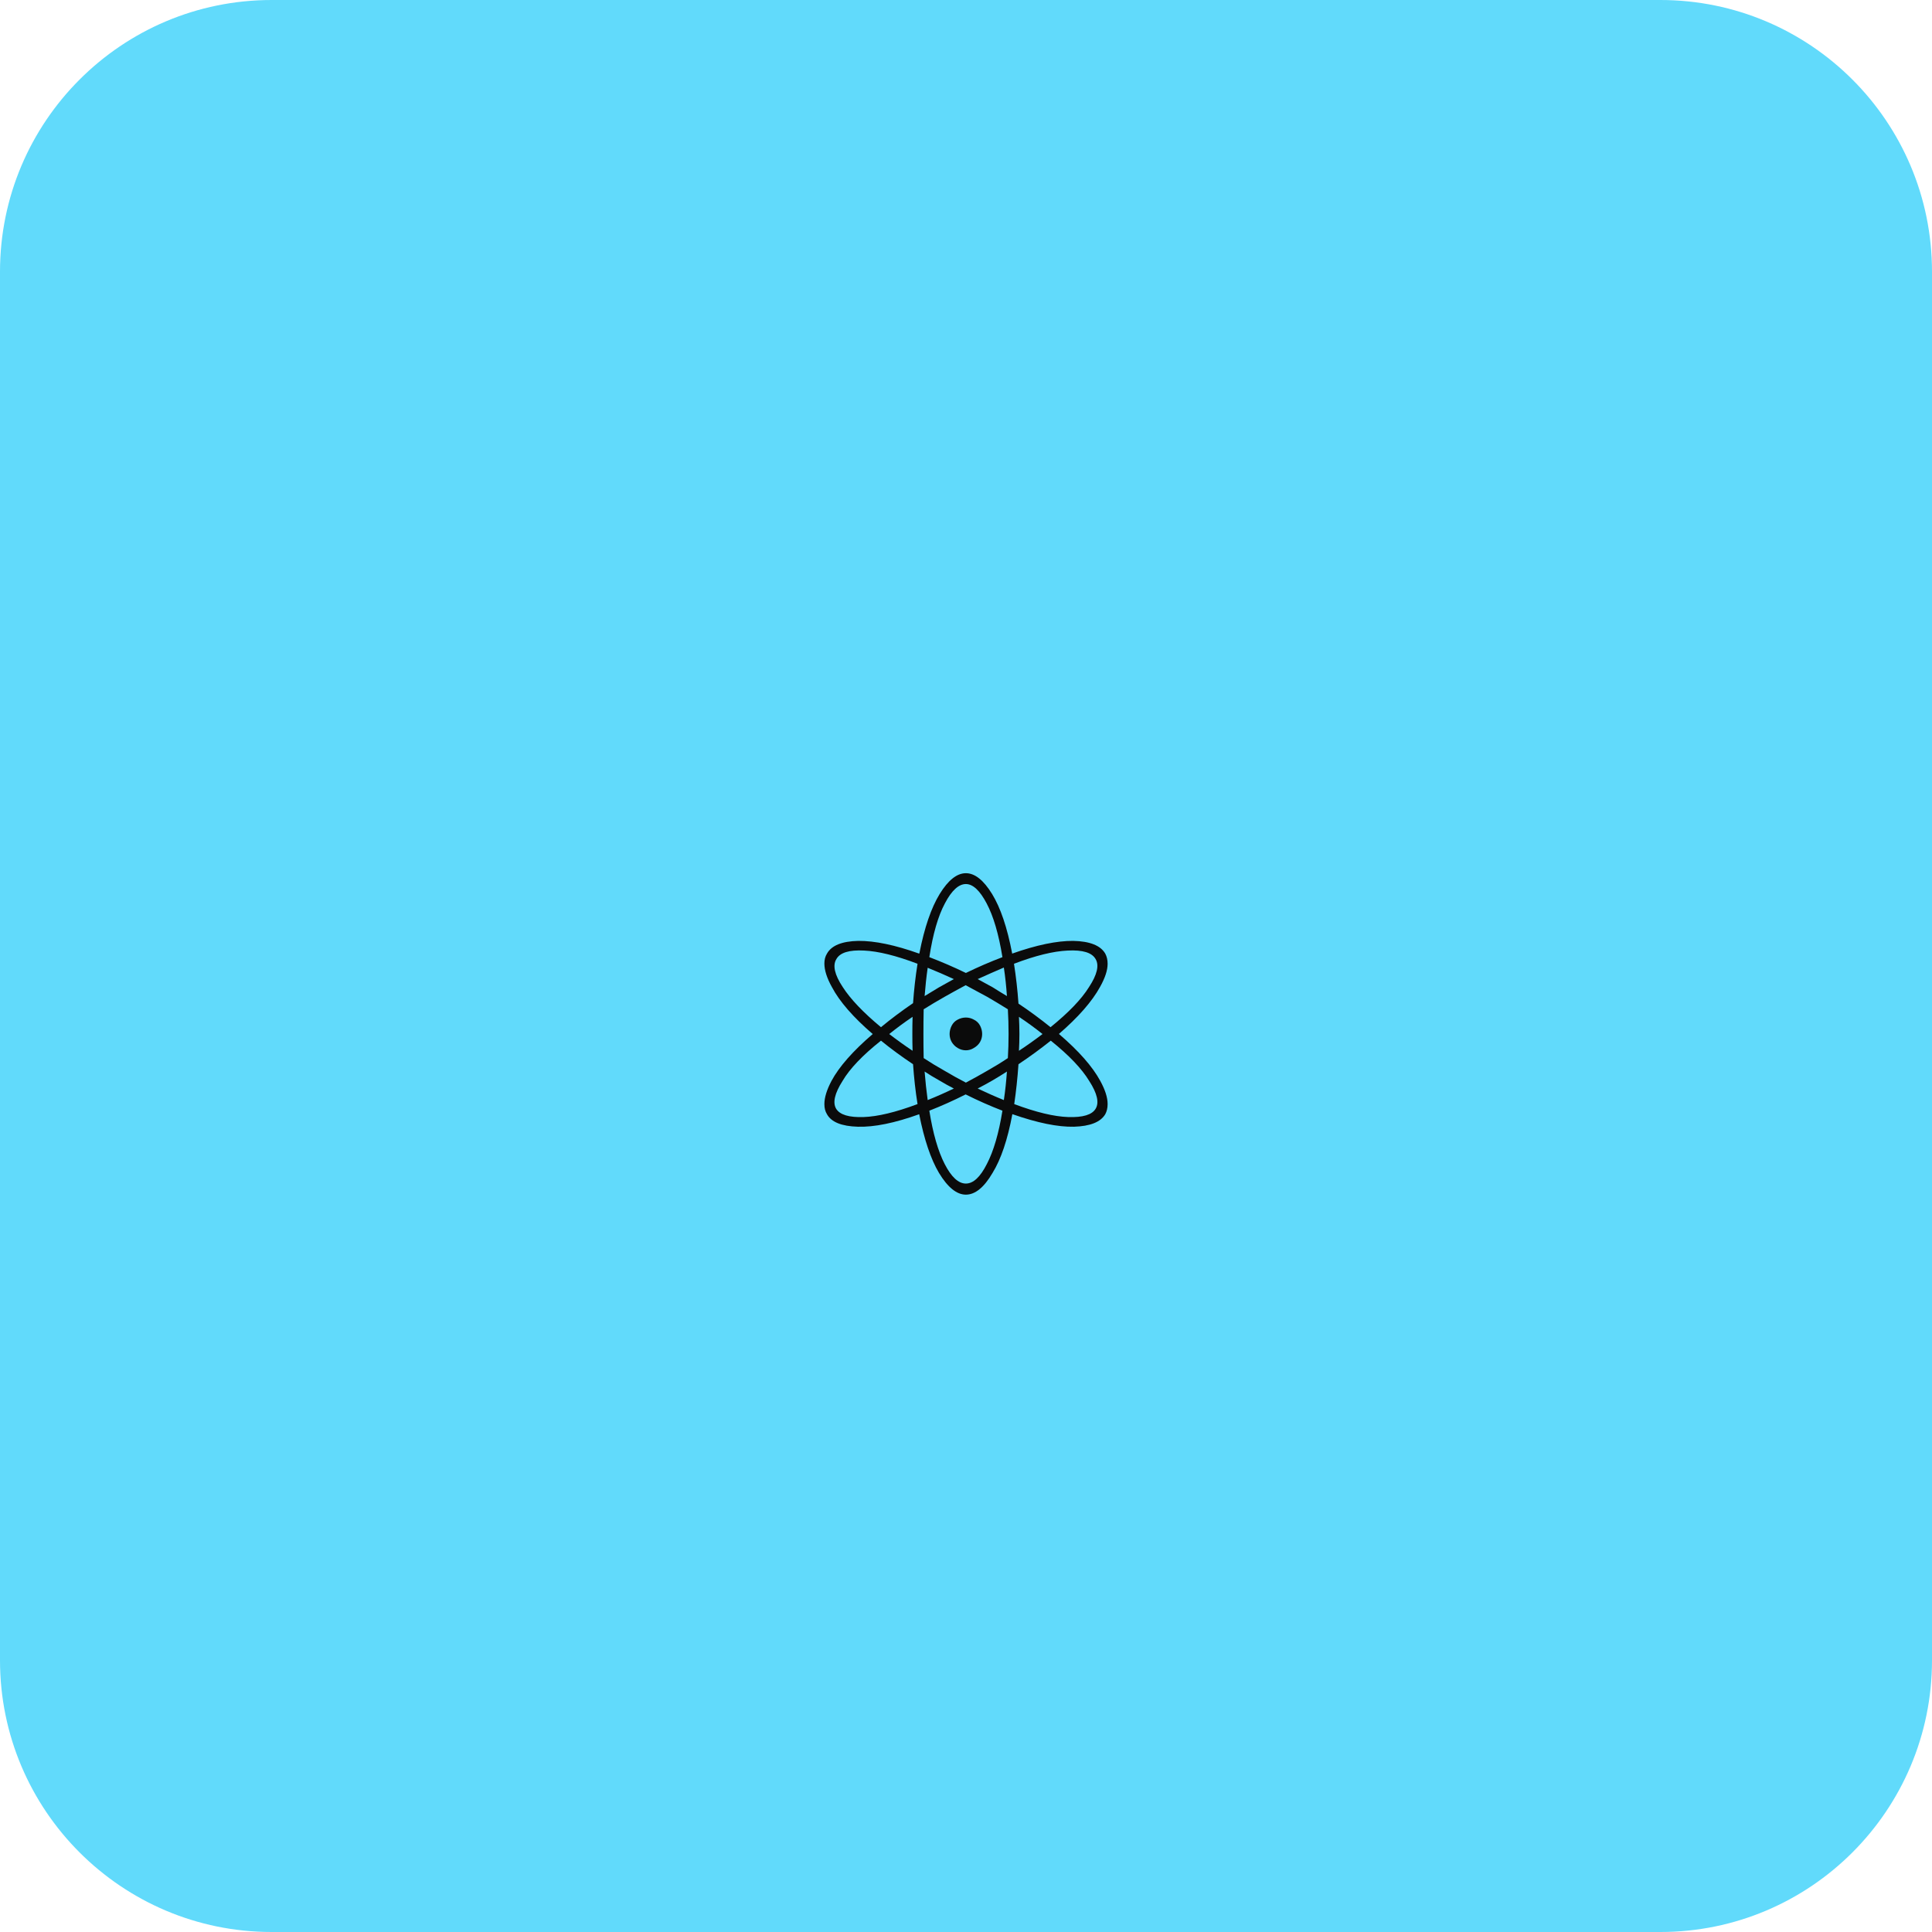
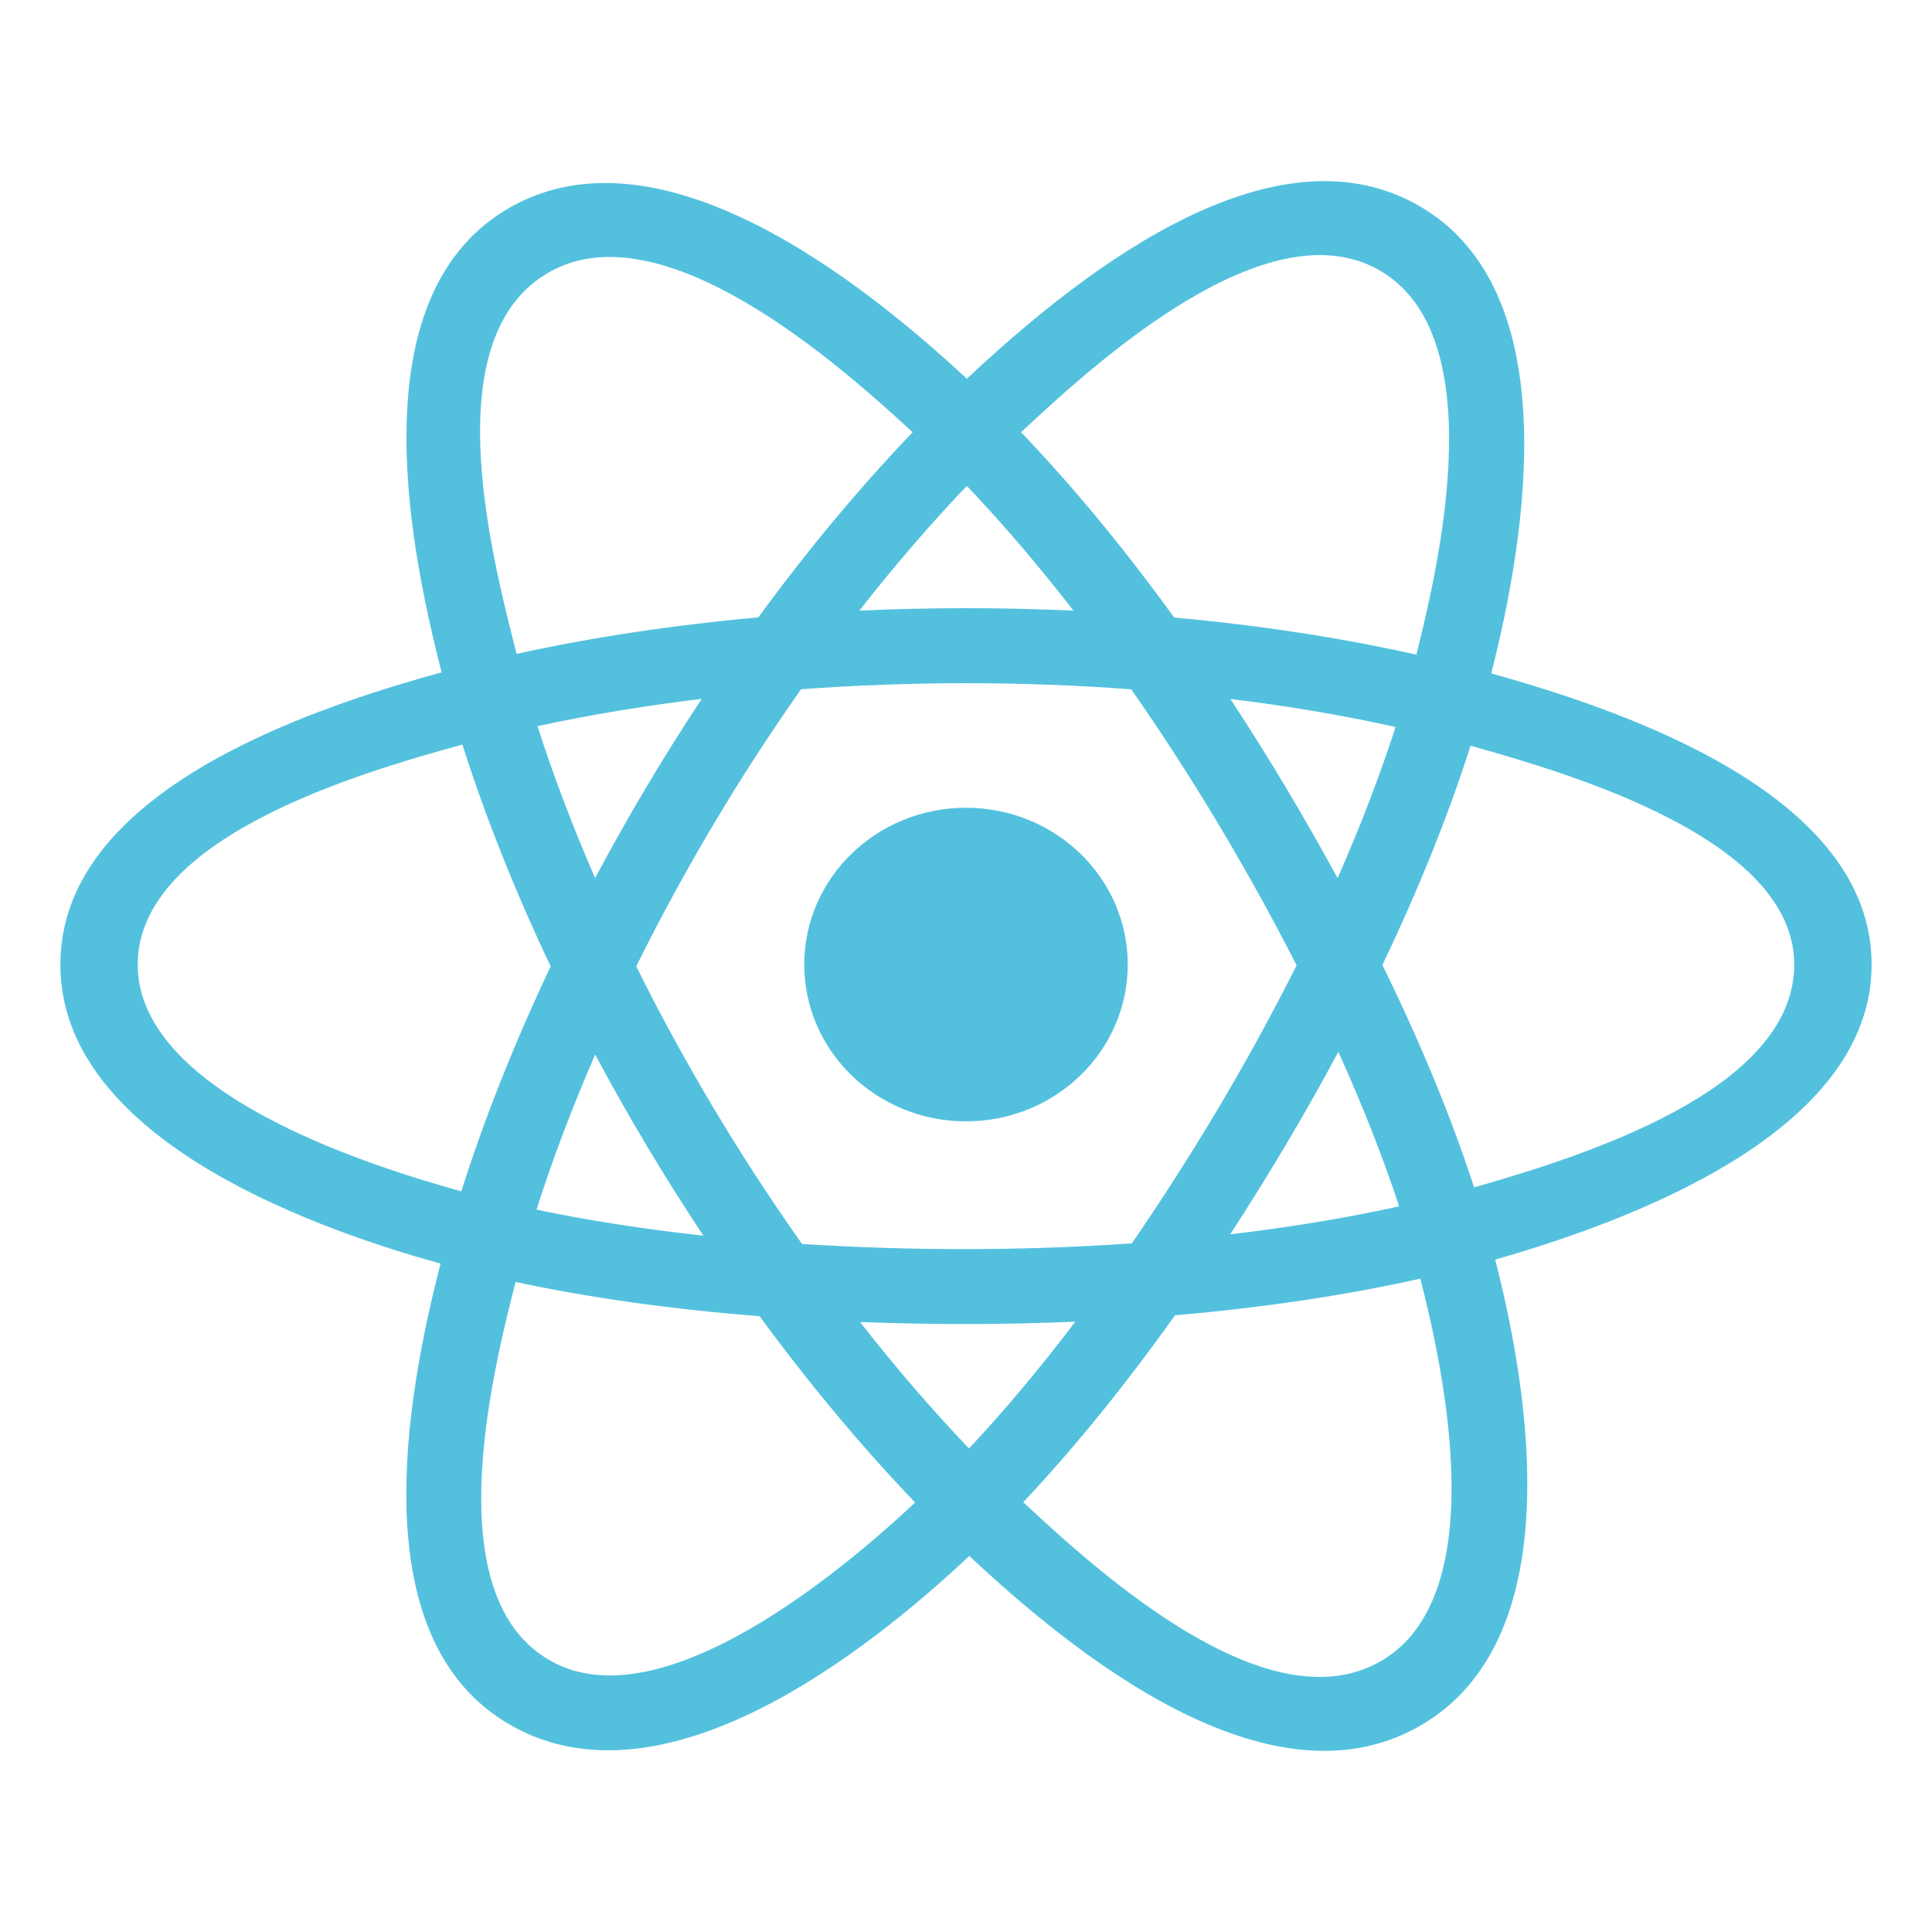
- <svg xmlns="http://www.w3.org/2000/svg" width="128" height="128" viewBox="0 0 128 128">
-   <rect width="100%" height="100%" rx="18" fill="#61dafb" />
-   <text x="50%" y="54%" font-family="Fira Code, monospace" font-weight="800" font-size="36" fill="#0b0b0b" text-anchor="middle" dominant-baseline="middle">⚛</text>
+ <svg xmlns="http://www.w3.org/2000/svg" width="800px" height="800px" viewBox="0 0 32 32" fill="none">
+   <path d="M18.679 15.976C18.679 14.541 17.48 13.379 16 13.379C14.521 13.379 13.321 14.541 13.321 15.976C13.321 17.41 14.521 18.573 16 18.573C17.48 18.573 18.679 17.41 18.679 15.976Z" fill="#53C1DE" />
+   <path fill-rule="evenodd" clip-rule="evenodd" d="M24.7 11.154C25.266 8.925 25.977 4.791 23.47 3.39C20.975 1.995 17.728 4.668 16.014 6.273C14.304 4.684 10.966 2.022 8.462 3.428C5.968 4.828 6.737 8.893 7.315 11.136C4.988 11.776 1 13.156 1 15.976C1 18.787 4.984 20.289 7.297 20.929C6.717 23.184 5.986 27.191 8.483 28.588C10.997 29.993 14.325 27.395 16.055 25.772C17.781 27.386 20.997 30.002 23.492 28.601C25.996 27.196 25.344 23.118 24.765 20.863C27.007 20.221 31 18.752 31 15.976C31 13.184 26.99 11.792 24.7 11.154ZM24.416 19.667C24.037 18.502 23.524 17.262 22.897 15.982C23.495 14.732 23.988 13.509 24.357 12.351C26.036 12.823 29.718 13.901 29.718 15.976C29.718 18.07 26.185 19.159 24.416 19.667ZM22.85 27.526C20.988 28.571 18.222 26.07 16.948 24.881C17.793 23.984 18.638 22.942 19.462 21.785C20.913 21.66 22.283 21.456 23.526 21.178C23.933 22.773 24.72 26.476 22.85 27.526ZM9.124 27.511C7.261 26.47 8.113 22.895 8.54 21.233C9.768 21.497 11.129 21.686 12.582 21.801C13.412 22.933 14.282 23.974 15.158 24.886C14.075 25.901 10.995 28.557 9.124 27.511ZM2.281 15.976C2.281 13.874 5.942 12.803 7.659 12.333C8.035 13.517 8.527 14.754 9.121 16.006C8.519 17.277 8.02 18.534 7.641 19.732C6.004 19.278 2.281 18.079 2.281 15.976ZM9.104 4.504C10.973 3.454 13.875 6.01 15.116 7.16C14.244 8.068 13.383 9.101 12.56 10.226C11.149 10.353 9.799 10.557 8.557 10.83C8.091 9.021 7.236 5.552 9.104 4.504ZM20.379 11.577C21.337 11.694 22.254 11.85 23.115 12.041C22.856 12.844 22.534 13.684 22.154 14.545C21.604 13.533 21.014 12.542 20.379 11.577ZM16.014 8.048C16.605 8.669 17.197 9.362 17.78 10.114C16.599 10.06 15.415 10.06 14.234 10.114C14.817 9.368 15.414 8.676 16.014 8.048ZM9.857 14.544C9.483 13.686 9.164 12.842 8.903 12.027C9.759 11.842 10.672 11.69 11.623 11.575C10.987 12.537 10.397 13.528 9.857 14.544ZM11.65 20.466C10.668 20.359 9.741 20.215 8.886 20.035C9.15 19.206 9.477 18.343 9.858 17.467C10.406 18.493 11.005 19.494 11.65 20.466ZM16.05 23.991C15.442 23.356 14.836 22.653 14.245 21.897C15.433 21.942 16.623 21.942 17.811 21.891C17.227 22.661 16.637 23.365 16.05 23.991ZM22.167 17.422C22.568 18.308 22.906 19.166 23.174 19.981C22.304 20.173 21.365 20.328 20.376 20.444C21.015 19.461 21.615 18.454 22.167 17.422ZM18.747 20.594C16.93 20.72 15.102 20.719 13.284 20.604C12.251 19.142 11.331 17.603 10.538 16.006C11.328 14.412 12.24 12.876 13.268 11.416C15.088 11.283 16.918 11.282 18.737 11.417C19.756 12.877 20.668 14.409 21.476 15.988C20.677 17.581 19.759 19.12 18.747 20.594ZM22.83 4.467C24.701 5.513 23.868 9.227 23.459 10.843C22.215 10.564 20.863 10.357 19.448 10.228C18.624 9.09 17.77 8.055 16.912 7.159C18.169 5.984 20.978 3.431 22.83 4.467Z" fill="#53C1DE" />
</svg>
